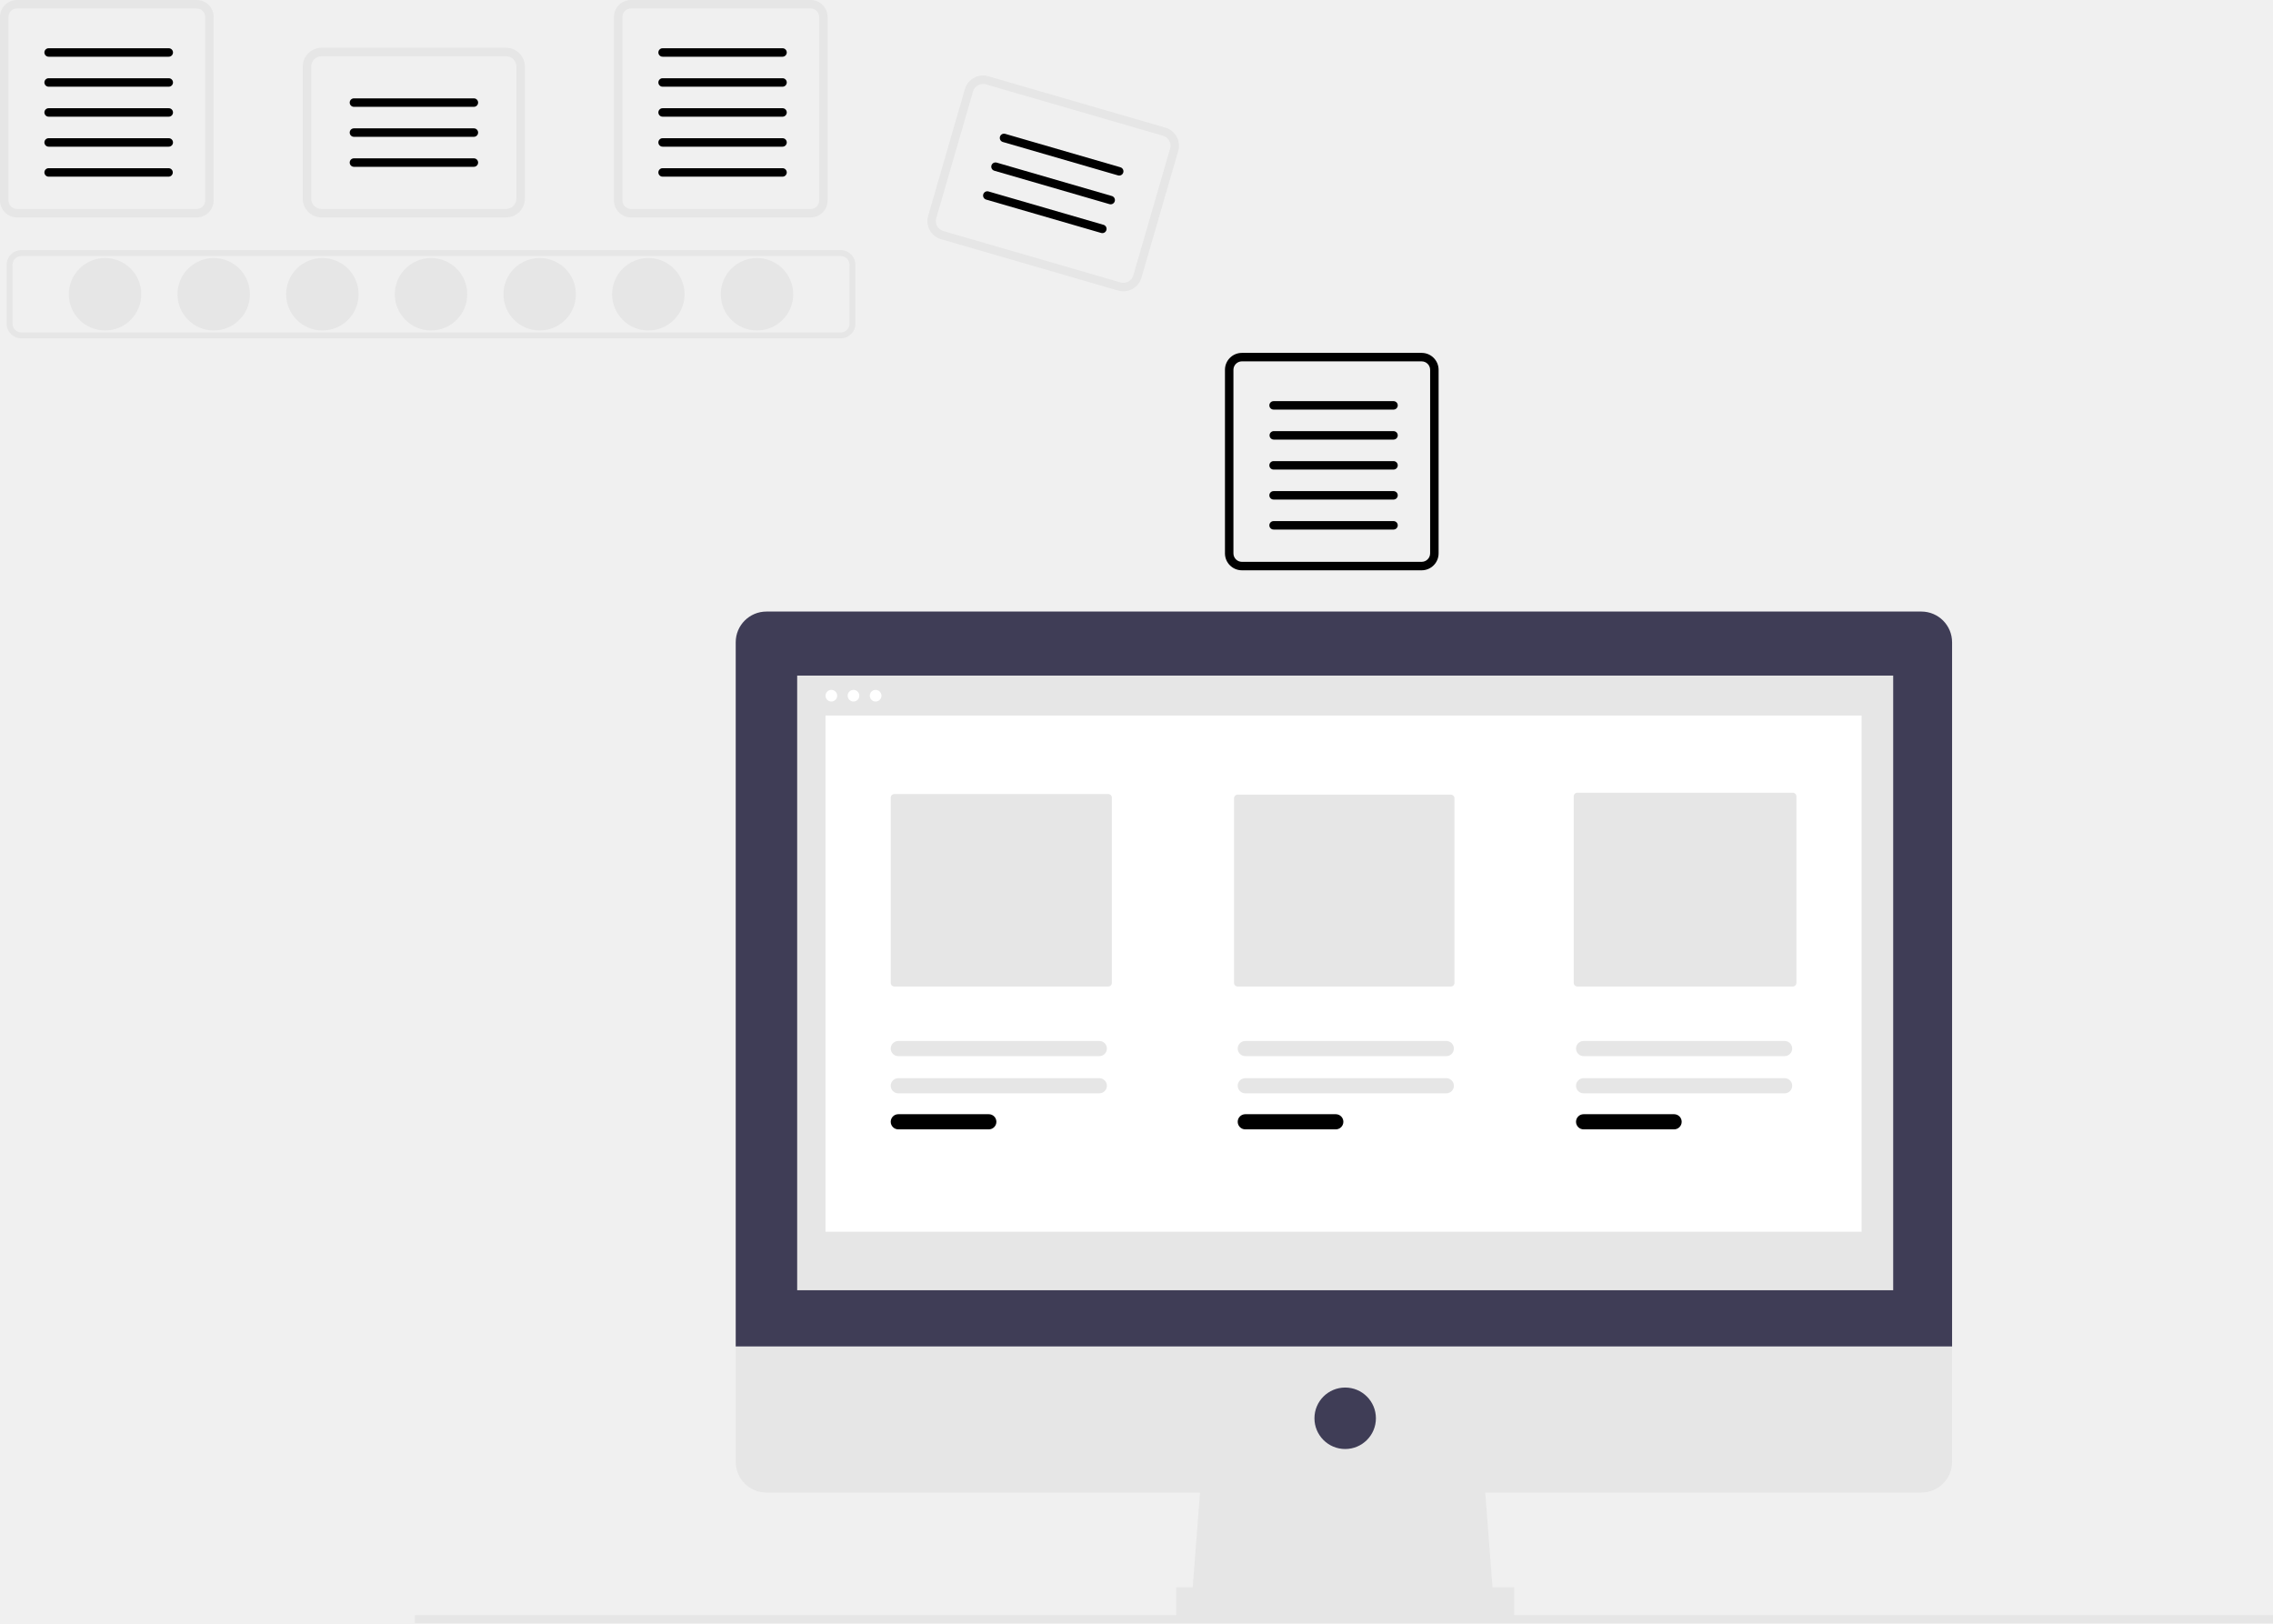
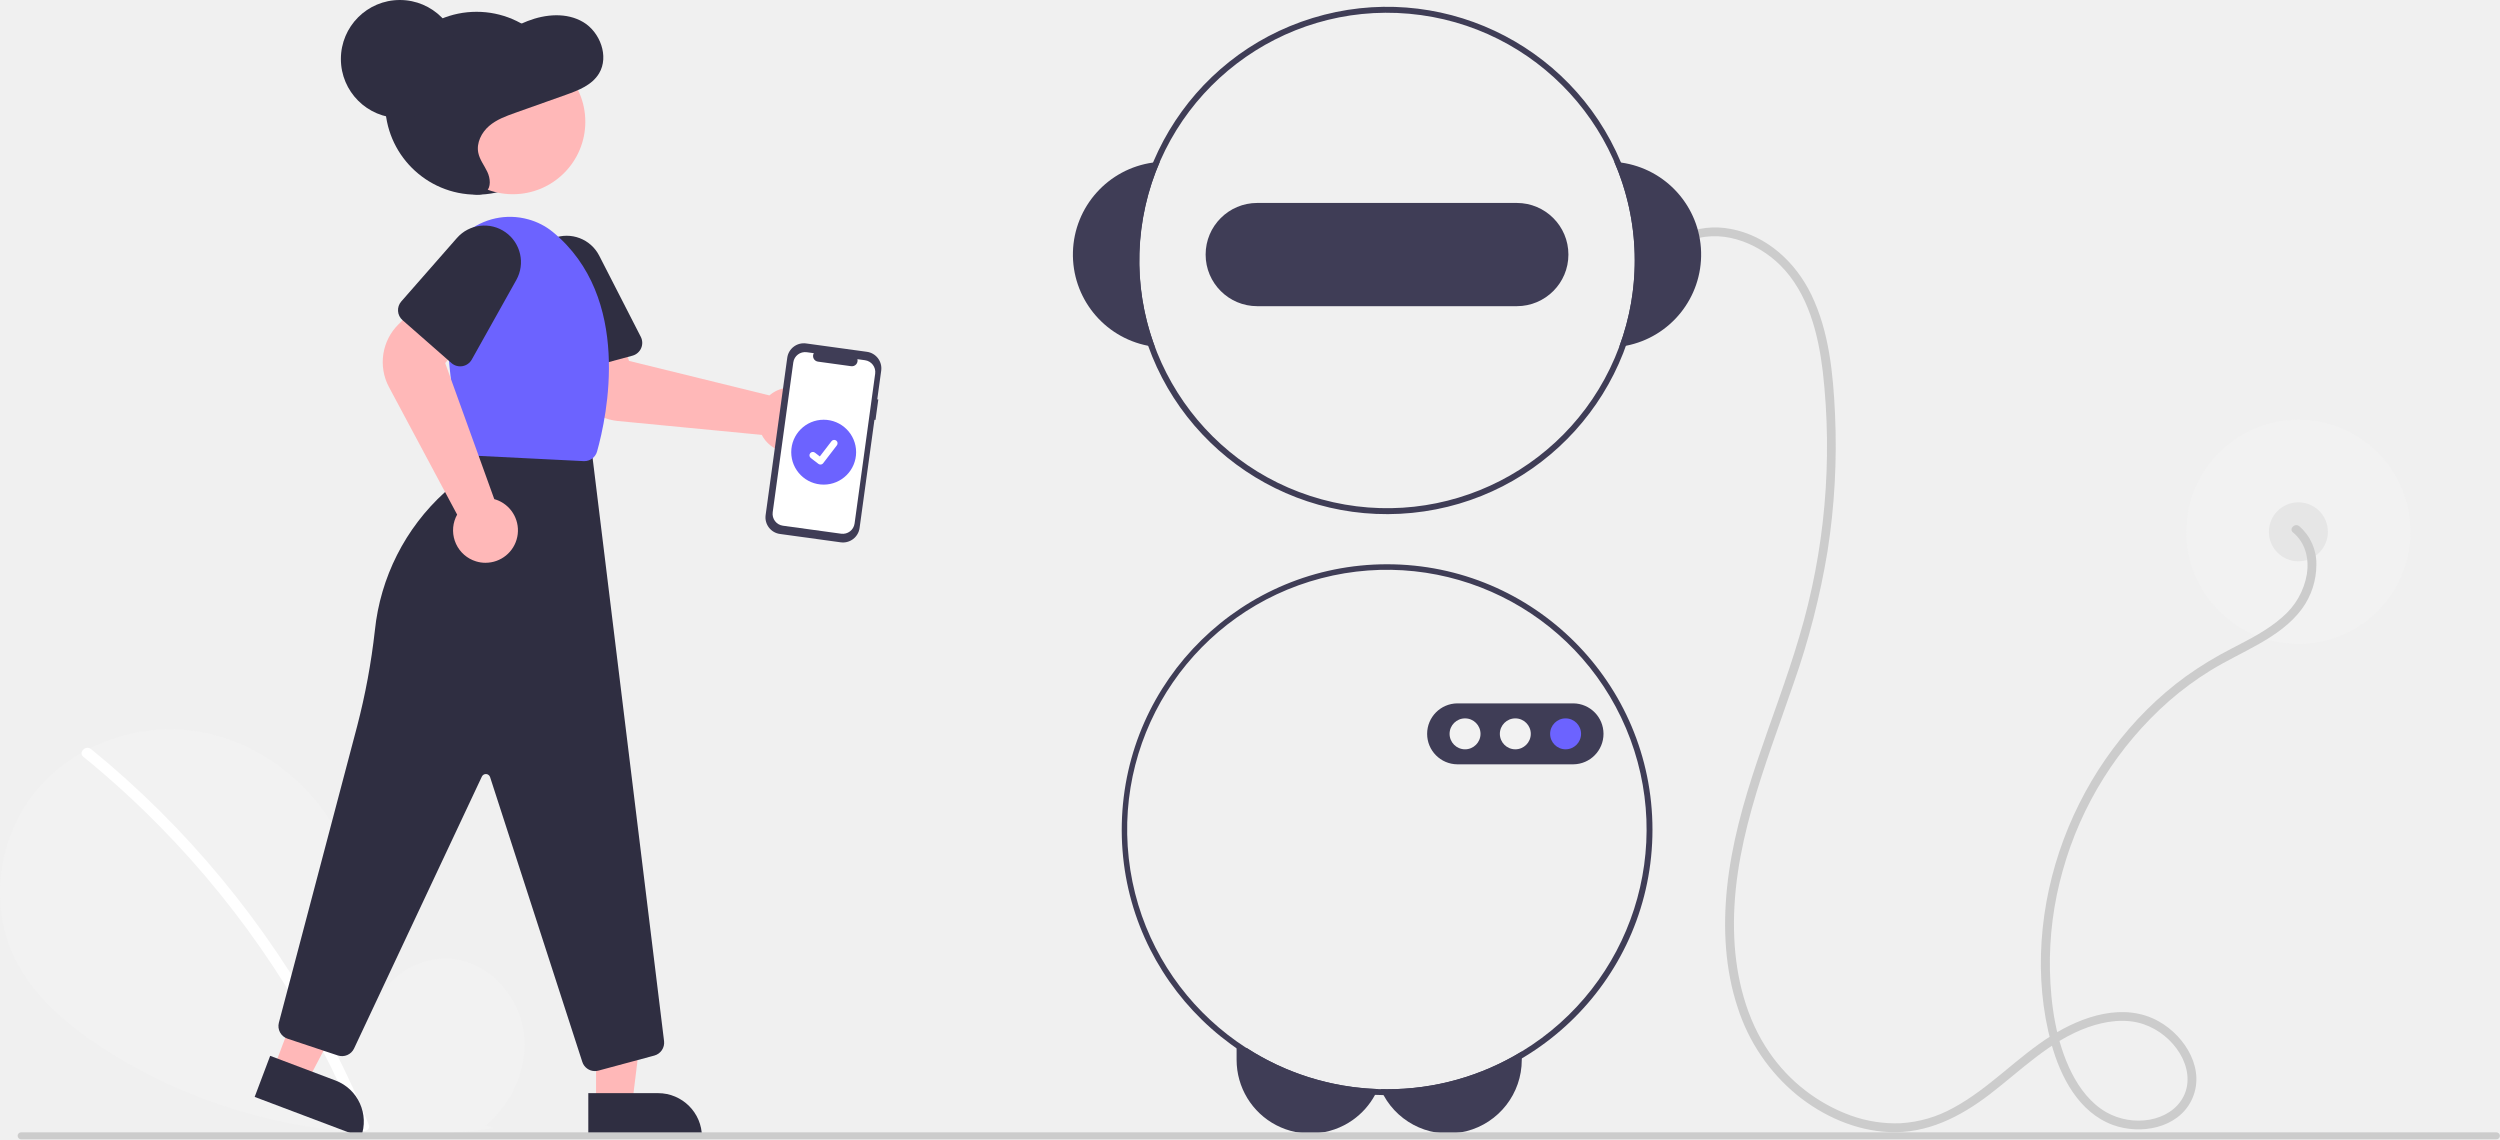
- <svg xmlns="http://www.w3.org/2000/svg" data-name="Layer 1" width="855.418" height="610.775" viewBox="0 0 855.418 610.775">
-   <circle cx="39.536" cy="110.727" r="13.631" fill="#e6e6e6" />
-   <circle cx="80.428" cy="110.727" r="13.631" fill="#e6e6e6" />
-   <circle cx="121.319" cy="110.727" r="13.631" fill="#e6e6e6" />
-   <circle cx="162.211" cy="110.727" r="13.631" fill="#e6e6e6" />
-   <circle cx="203.103" cy="110.727" r="13.631" fill="#e6e6e6" />
-   <circle cx="243.994" cy="110.727" r="13.631" fill="#e6e6e6" />
-   <circle cx="284.886" cy="110.727" r="13.631" fill="#e6e6e6" />
-   <path d="M488.674,271.938H180.329a5.553,5.553,0,0,1-5.547-5.547V244.287a5.553,5.553,0,0,1,5.547-5.547H488.674a5.553,5.553,0,0,1,5.547,5.547V266.391A5.553,5.553,0,0,1,488.674,271.938ZM180.329,240.959a3.332,3.332,0,0,0-3.328,3.328V266.391a3.332,3.332,0,0,0,3.328,3.328H488.674a3.332,3.332,0,0,0,3.328-3.328V244.287a3.332,3.332,0,0,0-3.328-3.328Z" transform="translate(-172.2908 -144.6123)" fill="#e6e6e6" />
-   <path d="M246.317,147.799a3.191,3.191,0,0,1,3.187,3.187V220.049a3.191,3.191,0,0,1-3.187,3.187h-67.652a3.191,3.191,0,0,1-3.187-3.187V150.986a3.191,3.191,0,0,1,3.187-3.187h67.652m0-3.187h-67.652a6.374,6.374,0,0,0-6.374,6.374V220.049a6.374,6.374,0,0,0,6.374,6.374h67.652a6.374,6.374,0,0,0,6.374-6.374V150.986a6.374,6.374,0,0,0-6.374-6.374Z" transform="translate(-172.2908 -144.6123)" fill="#e6e6e6" />
-   <path d="M235.765,165.953H190.628a1.594,1.594,0,1,1,0-3.187h45.137a1.594,1.594,0,1,1,0,3.187Z" transform="translate(-172.2908 -144.6123)" fill="#000000" />
-   <path d="M235.765,177.238H190.628a1.594,1.594,0,1,1,0-3.187h45.137a1.594,1.594,0,1,1,0,3.187Z" transform="translate(-172.2908 -144.6123)" fill="#000000" />
-   <path d="M235.765,188.521H190.628a1.594,1.594,0,1,1,0-3.187h45.137a1.594,1.594,0,1,1,0,3.187Z" transform="translate(-172.2908 -144.6123)" fill="#000000" />
-   <path d="M235.765,199.806H190.628a1.594,1.594,0,1,1,0-3.187h45.137a1.594,1.594,0,1,1,0,3.187Z" transform="translate(-172.2908 -144.6123)" fill="#000000" />
-   <path d="M235.765,211.091H190.628a1.594,1.594,0,1,1,0-3.187h45.137a1.594,1.594,0,0,1,0,3.187Z" transform="translate(-172.2908 -144.6123)" fill="#000000" />
-   <path d="M477.378,147.799a3.191,3.191,0,0,1,3.187,3.187V220.049a3.191,3.191,0,0,1-3.187,3.187h-67.652a3.191,3.191,0,0,1-3.187-3.187V150.986a3.191,3.191,0,0,1,3.187-3.187h67.652m0-3.187h-67.652a6.374,6.374,0,0,0-6.374,6.374V220.049a6.374,6.374,0,0,0,6.374,6.374h67.652a6.374,6.374,0,0,0,6.374-6.374V150.986a6.374,6.374,0,0,0-6.374-6.374Z" transform="translate(-172.2908 -144.6123)" fill="#e6e6e6" />
-   <path d="M466.826,165.953H421.689a1.594,1.594,0,1,1,0-3.187h45.137a1.594,1.594,0,0,1,0,3.187Z" transform="translate(-172.2908 -144.6123)" fill="#000000" />
-   <path d="M466.826,177.238H421.689a1.594,1.594,0,1,1,0-3.187h45.137a1.594,1.594,0,0,1,0,3.187Z" transform="translate(-172.2908 -144.6123)" fill="#000000" />
-   <path d="M466.826,188.521H421.689a1.594,1.594,0,1,1,0-3.187h45.137a1.594,1.594,0,0,1,0,3.187Z" transform="translate(-172.2908 -144.6123)" fill="#000000" />
-   <path d="M466.826,199.806H421.689a1.594,1.594,0,1,1,0-3.187h45.137a1.594,1.594,0,0,1,0,3.187Z" transform="translate(-172.2908 -144.6123)" fill="#000000" />
-   <path d="M466.826,211.091H421.689a1.594,1.594,0,1,1,0-3.187h45.137a1.594,1.594,0,0,1,0,3.187Z" transform="translate(-172.2908 -144.6123)" fill="#000000" />
-   <path d="M707.317,280.591a3.191,3.191,0,0,1,3.187,3.187v69.063a3.191,3.191,0,0,1-3.187,3.187H639.665a3.191,3.191,0,0,1-3.187-3.187V283.778a3.191,3.191,0,0,1,3.187-3.187h67.652m0-3.187H639.665a6.374,6.374,0,0,0-6.374,6.374v69.063a6.374,6.374,0,0,0,6.374,6.374h67.652a6.374,6.374,0,0,0,6.374-6.374V283.778a6.374,6.374,0,0,0-6.374-6.374Z" transform="translate(-172.2908 -144.6123)" fill="#000000" />
-   <path d="M696.765,298.744H651.628a1.594,1.594,0,1,1,0-3.187h45.137a1.594,1.594,0,0,1,0,3.187Z" transform="translate(-172.2908 -144.6123)" fill="#000000" />
-   <path d="M696.765,310.029H651.628a1.594,1.594,0,0,1,0-3.187h45.137a1.594,1.594,0,0,1,0,3.187Z" transform="translate(-172.2908 -144.6123)" fill="#000000" />
-   <path d="M696.765,321.313H651.628a1.594,1.594,0,1,1,0-3.187h45.137a1.594,1.594,0,0,1,0,3.187Z" transform="translate(-172.2908 -144.6123)" fill="#000000" />
-   <path d="M696.765,332.597H651.628a1.594,1.594,0,1,1,0-3.187h45.137a1.594,1.594,0,0,1,0,3.187Z" transform="translate(-172.2908 -144.6123)" fill="#000000" />
-   <path d="M696.765,343.882H651.628a1.594,1.594,0,1,1,0-3.187h45.137a1.594,1.594,0,0,1,0,3.187Z" transform="translate(-172.2908 -144.6123)" fill="#000000" />
-   <path d="M362.733,226.423H293.309a7.09,7.09,0,0,1-7.081-7.081V169.665a7.09,7.09,0,0,1,7.081-7.082h69.423a7.09,7.09,0,0,1,7.082,7.082V219.342A7.09,7.09,0,0,1,362.733,226.423ZM293.309,165.77a3.899,3.899,0,0,0-3.894,3.895V219.342a3.899,3.899,0,0,0,3.894,3.894h69.423a3.899,3.899,0,0,0,3.895-3.894V169.665a3.9,3.9,0,0,0-3.895-3.895Z" transform="translate(-172.2908 -144.6123)" fill="#e6e6e6" />
-   <path d="M350.59,184.812H305.453a1.594,1.594,0,0,1,0-3.187H350.59a1.594,1.594,0,1,1,0,3.187Z" transform="translate(-172.2908 -144.6123)" fill="#000000" />
-   <path d="M350.59,196.097H305.453a1.594,1.594,0,0,1,0-3.187H350.59a1.594,1.594,0,1,1,0,3.187Z" transform="translate(-172.2908 -144.6123)" fill="#000000" />
-   <path d="M350.59,207.381H305.453a1.594,1.594,0,0,1,0-3.187H350.59a1.594,1.594,0,1,1,0,3.187Z" transform="translate(-172.2908 -144.6123)" fill="#000000" />
-   <path d="M593.091,253.95,526.415,234.614a7.09,7.09,0,0,1-4.829-8.774l13.836-47.711a7.09,7.09,0,0,1,8.774-4.83l66.676,19.336a7.09,7.09,0,0,1,4.829,8.774l-13.836,47.711A7.09,7.09,0,0,1,593.091,253.95Zm-49.783-77.589a3.899,3.899,0,0,0-4.825,2.656L524.647,226.728a3.899,3.899,0,0,0,2.656,4.825l66.676,19.336a3.899,3.899,0,0,0,4.826-2.655l13.836-47.711a3.9,3.9,0,0,0-2.656-4.826Z" transform="translate(-172.2908 -144.6123)" fill="#e6e6e6" />
-   <path d="M593.018,210.604l-43.351-12.572a1.594,1.594,0,0,1,.888-3.061L593.906,207.543a1.594,1.594,0,1,1-.888,3.061Z" transform="translate(-172.2908 -144.6123)" fill="#000000" />
-   <path d="M589.875,221.442,546.524,208.87a1.594,1.594,0,1,1,.888-3.061L590.763,218.381a1.594,1.594,0,0,1-.888,3.061Z" transform="translate(-172.2908 -144.6123)" fill="#000000" />
-   <path d="M586.732,232.28l-43.351-12.572a1.594,1.594,0,0,1,.888-3.061l43.351,12.572a1.594,1.594,0,0,1-.888,3.061Z" transform="translate(-172.2908 -144.6123)" fill="#000000" />
-   <rect x="156.106" y="607.775" width="699.312" height="3" fill="#e6e6e6" />
-   <polygon points="562.14 603.085 448.421 603.085 452.276 552.973 558.285 552.973 562.14 603.085" fill="#e6e6e6" />
-   <rect x="442.639" y="597.303" width="127.21" height="11.565" fill="#e6e6e6" />
-   <path d="M895.371,374.74H460.735a11.565,11.565,0,0,0-11.565,11.565h0V651.327H906.935V386.305a11.565,11.565,0,0,0-11.565-11.565Z" transform="translate(-172.2908 -144.6123)" fill="#3f3d56" />
-   <path d="M449.171,651.327v43.367a11.565,11.565,0,0,0,11.565,11.565H895.371a11.565,11.565,0,0,0,11.565-11.565h0V651.327Z" transform="translate(-172.2908 -144.6123)" fill="#e6e6e6" />
-   <rect x="300.009" y="254.221" width="412.47" height="231.292" fill="#e6e6e6" />
-   <circle cx="506.244" cy="533.698" r="11.565" fill="#3f3d56" />
-   <circle cx="312.87" cy="261.795" r="2.195" fill="#fff" />
-   <circle cx="321.2" cy="261.795" r="2.195" fill="#fff" />
-   <circle cx="329.531" cy="261.795" r="2.195" fill="#fff" />
-   <rect x="310.675" y="269.253" width="389.916" height="194.247" fill="#fff" />
-   <path d="M508.885,443.411a1.38,1.38,0,0,0-1.378,1.378v69.676a1.38,1.38,0,0,0,1.378,1.378H589.349a1.38,1.38,0,0,0,1.378-1.378V444.79a1.38,1.38,0,0,0-1.378-1.378Z" transform="translate(-172.2908 -144.6123)" fill="#e6e6e6" />
-   <path d="M638.081,443.635a1.38,1.38,0,0,0-1.379,1.378v69.452a1.38,1.38,0,0,0,1.379,1.378h80.208a1.38,1.38,0,0,0,1.378-1.378V445.014a1.38,1.38,0,0,0-1.378-1.378Z" transform="translate(-172.2908 -144.6123)" fill="#e6e6e6" />
-   <path d="M765.922,442.907a1.38,1.38,0,0,0-1.378,1.378v70.18a1.38,1.38,0,0,0,1.378,1.378h81.042a1.38,1.38,0,0,0,1.378-1.378V444.286a1.38,1.38,0,0,0-1.378-1.378Z" transform="translate(-172.2908 -144.6123)" fill="#e6e6e6" />
-   <path d="M510.356,550.333a2.85,2.85,0,0,0,0,5.7h75.652a2.85,2.85,0,0,0,0-5.7Z" transform="translate(-172.2908 -144.6123)" fill="#e6e6e6" />
-   <path d="M510.356,563.889a2.85,2.85,0,0,0,0,5.7h34.062a2.85,2.85,0,0,0,0-5.7Z" transform="translate(-172.2908 -144.6123)" fill="#000000" />
-   <path d="M640.94,550.333a2.85,2.85,0,0,0,0,5.7h75.652a2.85,2.85,0,0,0,0-5.7Z" transform="translate(-172.2908 -144.6123)" fill="#e6e6e6" />
-   <path d="M640.94,563.889a2.85,2.85,0,0,0,0,5.7h34.062a2.85,2.85,0,0,0,0-5.7Z" transform="translate(-172.2908 -144.6123)" fill="#000000" />
-   <path d="M768.26,550.333a2.85,2.85,0,0,0,0,5.7h75.652a2.85,2.85,0,0,0,0-5.7Z" transform="translate(-172.2908 -144.6123)" fill="#e6e6e6" />
-   <path d="M510.356,536.333a2.85,2.85,0,0,0,0,5.7h75.652a2.85,2.85,0,0,0,0-5.7Z" transform="translate(-172.2908 -144.6123)" fill="#e6e6e6" />
-   <path d="M640.94,536.333a2.85,2.85,0,0,0,0,5.7h75.652a2.85,2.85,0,0,0,0-5.7Z" transform="translate(-172.2908 -144.6123)" fill="#e6e6e6" />
-   <path d="M768.26,536.333a2.85,2.85,0,0,0,0,5.7h75.652a2.85,2.85,0,0,0,0-5.7Z" transform="translate(-172.2908 -144.6123)" fill="#e6e6e6" />
-   <path d="M768.26,563.889a2.85,2.85,0,0,0,0,5.7H802.322a2.85,2.85,0,0,0,0-5.7Z" transform="translate(-172.2908 -144.6123)" fill="#000000" />
+ <svg xmlns="http://www.w3.org/2000/svg" data-name="Layer 1" width="847.62" height="386.288" viewBox="0 0 847.62 386.288">
+   <circle cx="779.266" cy="180.31" r="38" fill="#f2f2f2" />
+   <circle cx="779.266" cy="180.31" r="10" fill="#e6e6e6" />
+   <path d="M953.629,437.379c4.212,3.436,5.496,8.853,4.712,14.082a24.452,24.452,0,0,1-8.394,14.681c-5.009,4.452-11.119,7.461-17.014,10.542a123.752,123.752,0,0,0-15.575,9.455c-18.961,13.781-33.285,33.403-41.483,55.3-8.184,21.86-10.38,46.672-4.161,69.327,3.077,11.209,9.302,23.303,20.898,27.521,9.244,3.362,21.864,1.196,26.571-8.33,5.056-10.234-1.998-21.737-11.084-26.818-11.778-6.586-25.847-1.773-36.441,4.893-11.663,7.339-21.039,17.871-33.215,24.448a41.739,41.739,0,0,1-17.844,5.205,44.69,44.69,0,0,1-16.909-2.612,57.273,57.273,0,0,1-27.662-21.471c-7.734-11.243-11.196-25.025-11.828-38.525-1.413-30.206,10.52-58.465,20.094-86.477a264.211,264.211,0,0,0,11.519-44.86,232.406,232.406,0,0,0,2.545-46.388c-.634-13.714-1.986-28.054-8.039-40.579-5.322-11.013-15.049-20.027-27.346-22.3a27.277,27.277,0,0,0-16.439,1.888c-1.754.8-.231,3.387,1.514,2.59,10.883-4.965,23.746-.134,31.784,7.882,9.386,9.361,12.833,23.184,14.364,35.939a225.589,225.589,0,0,1-7.968,89.993c-8.347,28.352-21.476,55.521-24.506,85.226-1.382,13.555-.672,27.567,3.66,40.565a63.359,63.359,0,0,0,20.078,29.566c8.842,7.148,19.72,12.019,31.171,12.561,12.854.609,24.127-5.122,34.1-12.745,10.681-8.165,20.509-18.239,33.447-22.817,5.899-2.087,12.617-3.061,18.673-1.052a23.43,23.43,0,0,1,12.452,10.012c2.63,4.374,3.601,9.842,1.2,14.541-2.257,4.418-6.662,6.973-11.431,7.847a22.18,22.18,0,0,1-14.724-2.502c-5.224-2.984-9.047-7.991-11.725-13.281-5.34-10.55-7.135-23.107-7.407-34.817a115.287,115.287,0,0,1,4.348-33.853,119.456,119.456,0,0,1,36.089-57.529,105.961,105.961,0,0,1,13.974-10.289c5.38-3.316,11.123-5.966,16.607-9.094,5.397-3.079,10.715-6.757,14.432-11.823a25.435,25.435,0,0,0,4.887-14.951,16.766,16.766,0,0,0-5.804-13.072c-1.484-1.211-3.619.9-2.121,2.121Z" transform="translate(-176.1901 -256.856)" fill="#ccc" />
+   <path d="M598.876,612.166a87.339,87.339,0,0,0,44.47,13.94,20.85,20.85,0,0,1-.95,1.96,25.067,25.067,0,0,1-7.6,8.55,24.969,24.969,0,0,1-39.34-20.42v-4.03Z" transform="translate(-176.1901 -256.856)" fill="#3f3d56" />
+   <path d="M692.146,613.346v2.85a24.961,24.961,0,0,1-46.88,11.95,20.848,20.848,0,0,1-.99-2.01c.73.02,1.45.03,2.18.03A87.467,87.467,0,0,0,692.146,613.346Z" transform="translate(-176.1901 -256.856)" fill="#3f3d56" />
+   <path d="M725.786,311.966c-.75-.11-1.51-.18-2.27-.23a83.981,83.981,0,0,1,1.67,62.71c.76-.09,1.51-.21,2.26-.35a31.502,31.502,0,0,0-1.66-62.13Z" transform="translate(-176.1901 -256.856)" fill="#3f3d56" />
+   <path d="M569.396,311.736c-.76.05-1.52.12-2.27.23a31.502,31.502,0,0,0-1.66,62.13c.75.14,1.5.26,2.26.35a83.981,83.981,0,0,1,1.67-62.71Z" transform="translate(-176.1901 -256.856)" fill="#3f3d56" />
+   <path d="M725.786,311.966a85.997,85.997,0,1,0,6.67,33.2A86.115,86.115,0,0,0,725.786,311.966Zm-.6,62.48a83.981,83.981,0,1,1,5.27-29.28A84.122,84.122,0,0,1,725.186,374.446Z" transform="translate(-176.1901 -256.856)" fill="#3f3d56" />
+   <path d="M690.456,325.666h-88a17.5,17.5,0,0,0,0,35h88a17.5,17.5,0,0,0,0-35Z" transform="translate(-176.1901 -256.856)" fill="#3f3d56" />
+   <path d="M646.456,448.166a89.997,89.997,0,0,0-4.06,179.9c.95.05,1.91.08,2.87.08.4.02.79.02,1.19.02a90,90,0,0,0,0-180Zm45.69,165.18a87.467,87.467,0,0,1-45.69,12.82c-.73,0-1.45-.01-2.18-.03q-.465,0-.93-.03a88.051,88.051,0,1,1,48.8-12.76Z" transform="translate(-176.1901 -256.856)" fill="#3f3d56" />
+   <path d="M709.623,515.999h-39.334a10.334,10.334,0,0,1,0-20.667h39.334a10.334,10.334,0,0,1,0,20.667Z" transform="translate(-176.1901 -256.856)" fill="#3f3d56" />
+   <circle cx="496.722" cy="248.81" r="5.244" fill="#f2f2f2" />
+   <circle cx="513.766" cy="248.81" r="5.244" fill="#f2f2f2" />
+   <circle cx="530.811" cy="248.81" r="5.244" fill="#6c63ff" />
+   <path d="M340.816,638.554c8.993-7.599,14.455-19.602,13.022-31.288s-10.305-22.428-21.813-24.91-24.628,4.388-28.123,15.63c-1.924-21.674-4.141-44.257-15.664-62.715-10.434-16.713-28.507-28.672-48.093-30.811s-40.208,5.941-52.424,21.4-15.206,37.934-6.651,55.682c6.302,13.075,17.914,22.805,30.079,30.721,38.813,25.255,86.96,33.788,132.772,27.046Z" transform="translate(-176.1901 -256.856)" fill="#f2f2f2" />
+   <path d="M207.089,510.848a317.625,317.625,0,0,1,44.264,43.954,322.163,322.163,0,0,1,34.908,51.663,320.844,320.844,0,0,1,14.948,31.651c.898,2.2-2.675,3.158-3.562.982A315.276,315.276,0,0,0,268.839,584.593a317.26,317.26,0,0,0-38.636-47.729A316.501,316.501,0,0,0,204.477,513.46c-1.844-1.502.783-4.102,2.612-2.612Z" transform="translate(-176.1901 -256.856)" fill="#fff" />
+   <circle cx="161.576" cy="35" r="31" fill="#2f2e41" />
+   <path d="M453.384,405.367a10.778,10.778,0,0,1-2.149,2.373,11.002,11.002,0,0,1-16.227-2.498,10.24,10.24,0,0,1-.537-.938l-48.85-4.713a18.013,18.013,0,0,1-15.887-14.5l-2.773-14.617,19.064-2.966,3.421,11.709,47.628,11.699a10.49,10.49,0,0,1,1.17-.89,11.003,11.003,0,0,1,15.139,15.341Z" transform="translate(-176.1901 -256.856)" fill="#ffb8b8" />
+   <path d="M390.618,377.45l-21.296,5.753a4.505,4.505,0,0,1-5.518-3.171l-7.459-27.612a12.399,12.399,0,0,1,23.004-8.888l14.1,27.521A4.5,4.5,0,0,1,390.618,377.45Z" transform="translate(-176.1901 -256.856)" fill="#2f2e41" />
+   <polygon points="202.092 374.133 214.351 374.133 220.184 326.845 202.089 326.846 202.092 374.133" fill="#ffb8b8" />
+   <path d="M375.655,627.486h38.531a0,0,0,0,1,0,0v14.887a0,0,0,0,1,0,0H390.542a14.887,14.887,0,0,1-14.887-14.887v0A0,0,0,0,1,375.655,627.486Z" transform="translate(613.6792 1012.984) rotate(179.9974)" fill="#2f2e41" />
+   <polygon points="92.822 362.185 104.292 366.515 126.454 324.337 109.526 317.946 92.822 362.185" fill="#ffb8b8" />
+   <path d="M263.921,621.161h38.531a0,0,0,0,1,0,0v14.887a0,0,0,0,1,0,0H278.808a14.887,14.887,0,0,1-14.887-14.887v0A0,0,0,0,1,263.921,621.161Z" transform="translate(149.8827 1059.861) rotate(-159.3148)" fill="#2f2e41" />
+   <path d="M377.895,620.005a4.497,4.497,0,0,1-4.276-3.114L342.351,520.327a1.5,1.5,0,0,0-2.785-.177l-43.334,92.201a4.504,4.504,0,0,1-5.495,2.355L273.669,609.017a4.509,4.509,0,0,1-2.928-5.418l26.544-100.547a229.082,229.082,0,0,0,6.003-32.427,73.51,73.51,0,0,1,23.717-46.877,34.205,34.205,0,0,0,10.766-20.463l.072-.503,38.874,6.138,24.624,200.929a4.52,4.52,0,0,1-3.297,4.892l-18.974,5.108A4.48,4.48,0,0,1,377.895,620.005Z" transform="translate(-176.1901 -256.856)" fill="#2f2e41" />
+   <circle cx="173.891" cy="41.291" r="24.561" fill="#ffb8b8" />
+   <path d="M374.301,413.205c-.077,0-.154-.002-.231-.006L335.534,411.272a4.475,4.475,0,0,1-4.252-4.035l-5.264-51.328a23.172,23.172,0,0,1,29.324-24.67h0a22.474,22.474,0,0,1,8.246,4.242c27.108,22.262,18.367,62.598,15.043,74.43A4.482,4.482,0,0,1,374.301,413.205Z" transform="translate(-176.1901 -256.856)" fill="#6c63ff" />
+   <path d="M340.776,447.67a10.778,10.778,0,0,1-3.166-.475,11.002,11.002,0,0,1-6.909-14.894,10.238,10.238,0,0,1,.483-.967l-23.135-43.281a18.013,18.013,0,0,1,3.272-21.259l10.634-10.405,13.03,14.229-7.853,9.334,16.642,46.134a10.492,10.492,0,0,1,1.389.481,11.003,11.003,0,0,1-4.387,21.102Z" transform="translate(-176.1901 -256.856)" fill="#ffb8b8" />
+   <path d="M329.252,379.95l-16.586-14.544a4.505,4.505,0,0,1-.417-6.35l18.857-21.505a12.399,12.399,0,0,1,20.142,14.229L336.145,378.764a4.5,4.5,0,0,1-6.894,1.186Z" transform="translate(-176.1901 -256.856)" fill="#2f2e41" />
+   <path d="M334.277,322.005c2.241.795,4.988,1.495,6.752-.153,1.722-1.609,1.408-4.551.394-6.718s-2.587-4.096-3.069-6.456c-.691-3.381,1.096-6.894,3.647-9.098s5.762-3.362,8.896-4.477l17.193-6.112c4.256-1.513,8.842-3.29,11.223-7.271,3.446-5.761.296-13.995-5.357-17.356s-12.792-2.735-18.891-.372c-3.373,1.307-6.582,3.109-10.07,4.029-6.884,1.816-14.712.187-20.761,4.068-5.266,3.379-7.709,10.273-7.531,16.724s2.553,12.595,5.058,18.494c1.491,3.51,3.083,7.06,5.607,9.852s6.173,4.745,9.817,4.231Z" transform="translate(-176.1901 -256.856)" fill="#2f2e41" />
+   <circle cx="135.576" cy="20" r="20" fill="#2f2e41" />
+   <path id="a5b0fbf6-85a2-48e8-ad40-c81376cd9893-73" data-name="Path 22" d="M473.978,392.306l-.355-.049,1.337-9.723a5.68,5.68,0,0,0-4.854-6.401l-20.6-2.832a5.68,5.68,0,0,0-6.401,4.854l-7.332,53.34a5.68,5.68,0,0,0,4.854,6.401l20.6,2.832a5.68,5.68,0,0,0,6.401-4.854L472.672,399.178l.355.049Z" transform="translate(-176.1901 -256.856)" fill="#3f3d56" />
+   <path id="a5d1dbd7-b3f0-4599-af89-34309e57a462-74" data-name="Path 23" d="M469.459,378.986l-2.565-.353a1.922,1.922,0,0,1-2.124,2.381l-11.256-1.547a1.922,1.922,0,0,1-1.403-2.866l-2.395-.329a4.046,4.046,0,0,0-4.56,3.458L438.172,430.534a4.046,4.046,0,0,0,3.458,4.56l19.743,2.714a4.046,4.046,0,0,0,4.56-3.458h0l6.984-50.804a4.046,4.046,0,0,0-3.458-4.559Z" transform="translate(-176.1901 -256.856)" fill="#fff" />
+   <circle cx="279.266" cy="153.31" r="11" fill="#6c63ff" />
+   <path d="M454.366,414.362a1.141,1.141,0,0,1-.686-.228l-.012-.009-2.585-1.979a1.148,1.148,0,1,1,1.397-1.823l1.674,1.284,3.957-5.16a1.148,1.148,0,0,1,1.61-.213l-.025.033.025-.033a1.15,1.15,0,0,1,.213,1.61l-4.654,6.07A1.149,1.149,0,0,1,454.366,414.362Z" transform="translate(-176.1901 -256.856)" fill="#fff" />
+   <path d="M1022.619,643.144h-839.294a1.191,1.191,0,0,1,0-2.381h839.294a1.191,1.191,0,0,1,0,2.381Z" transform="translate(-176.1901 -256.856)" fill="#ccc" />
</svg>
